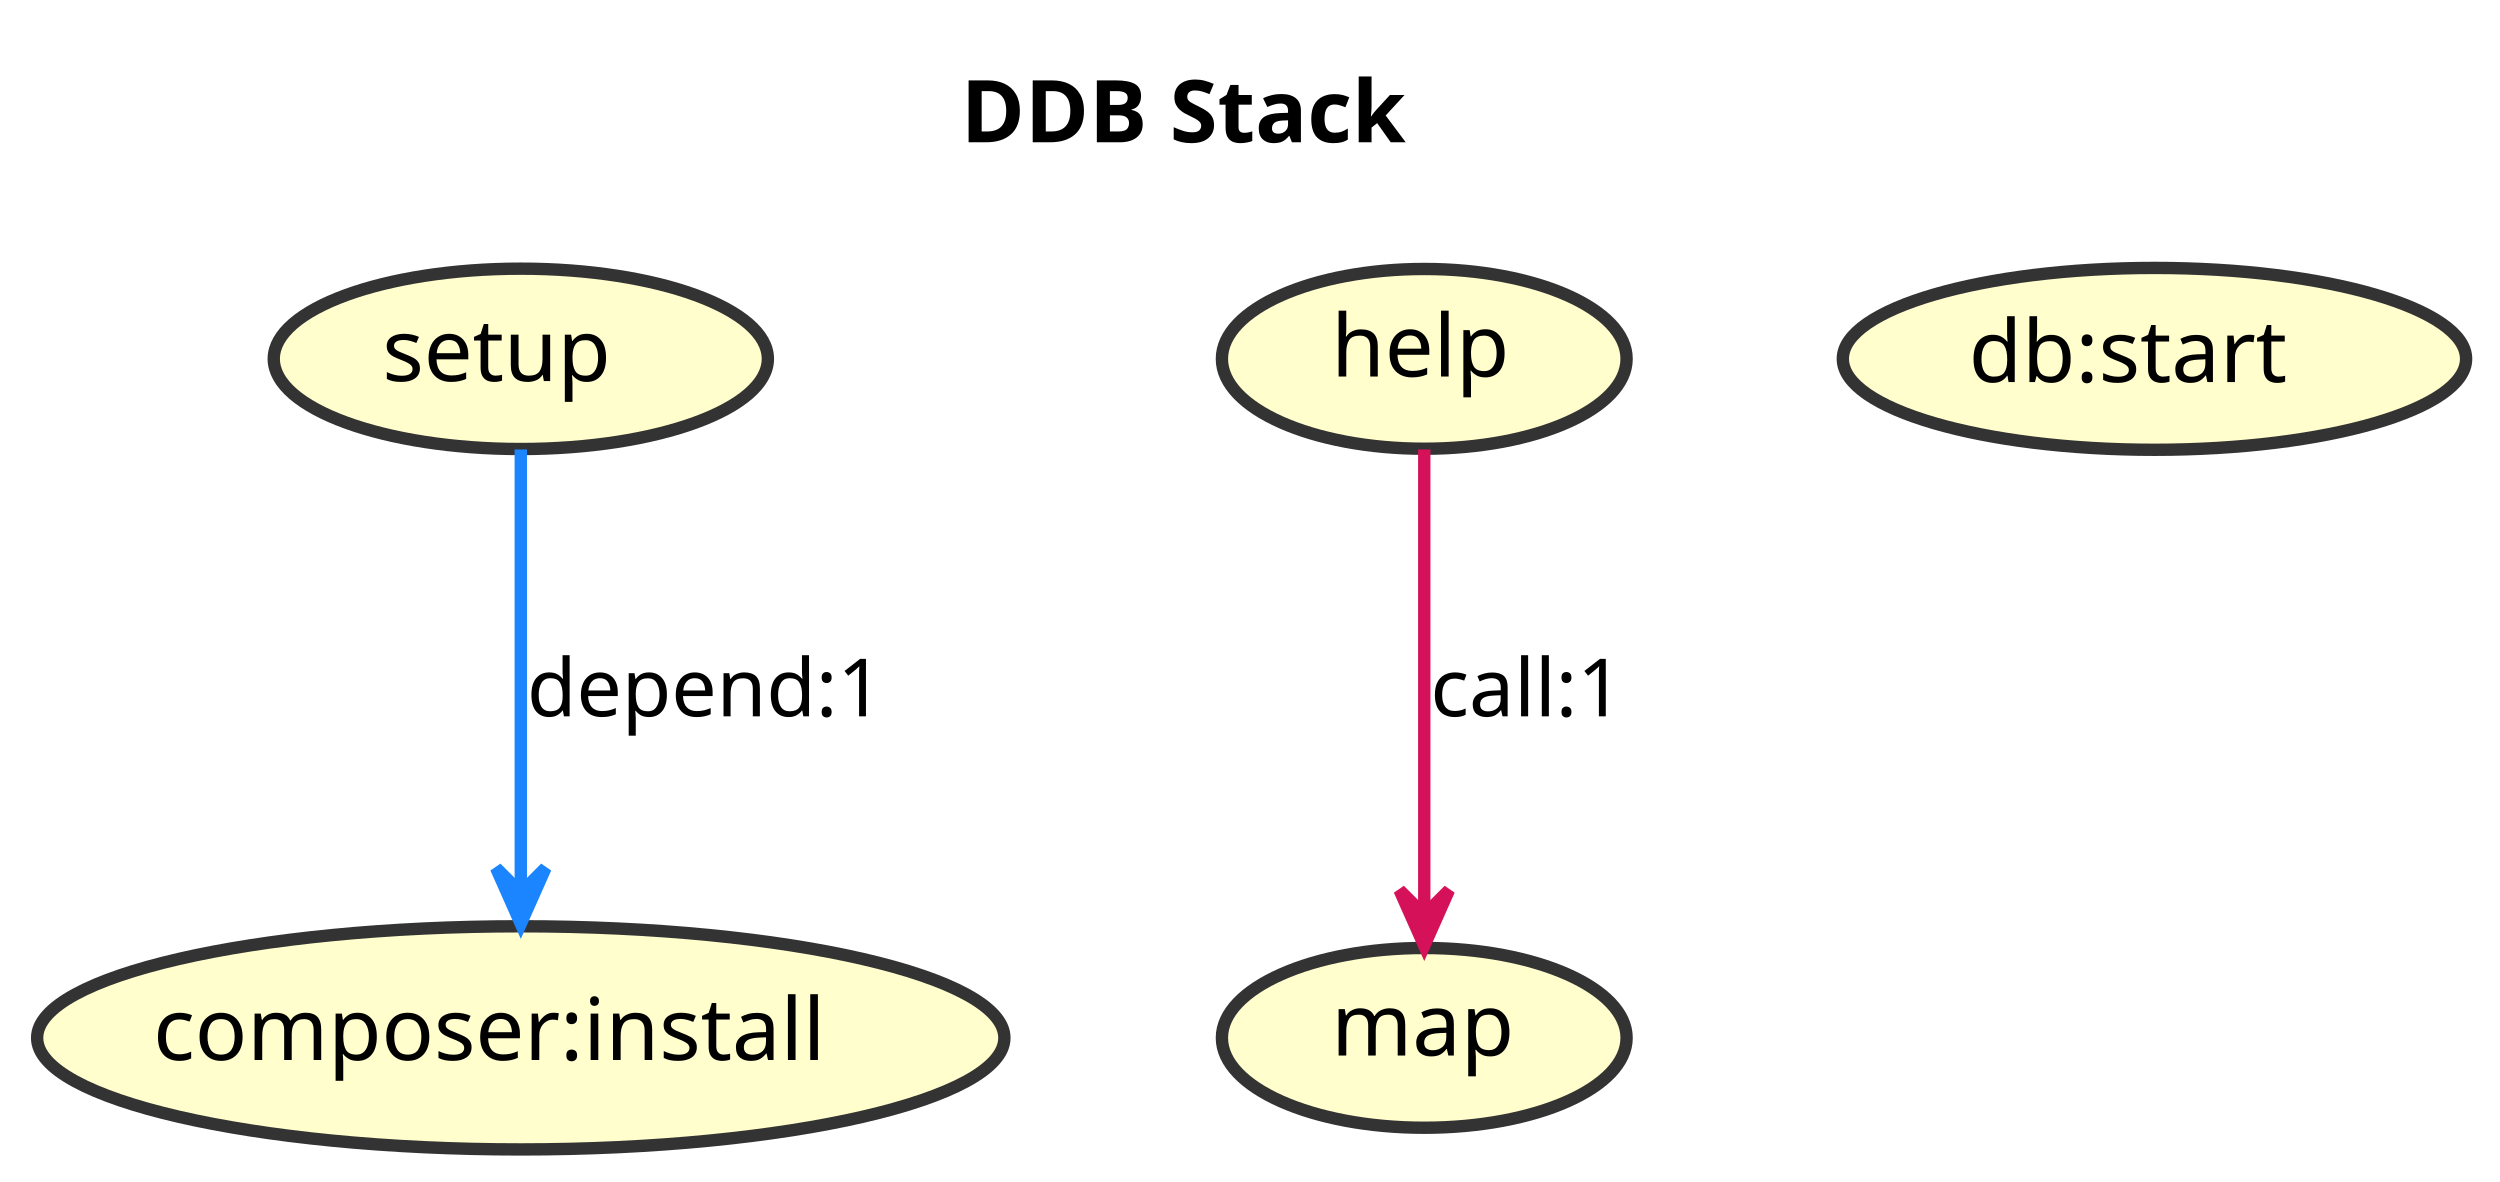
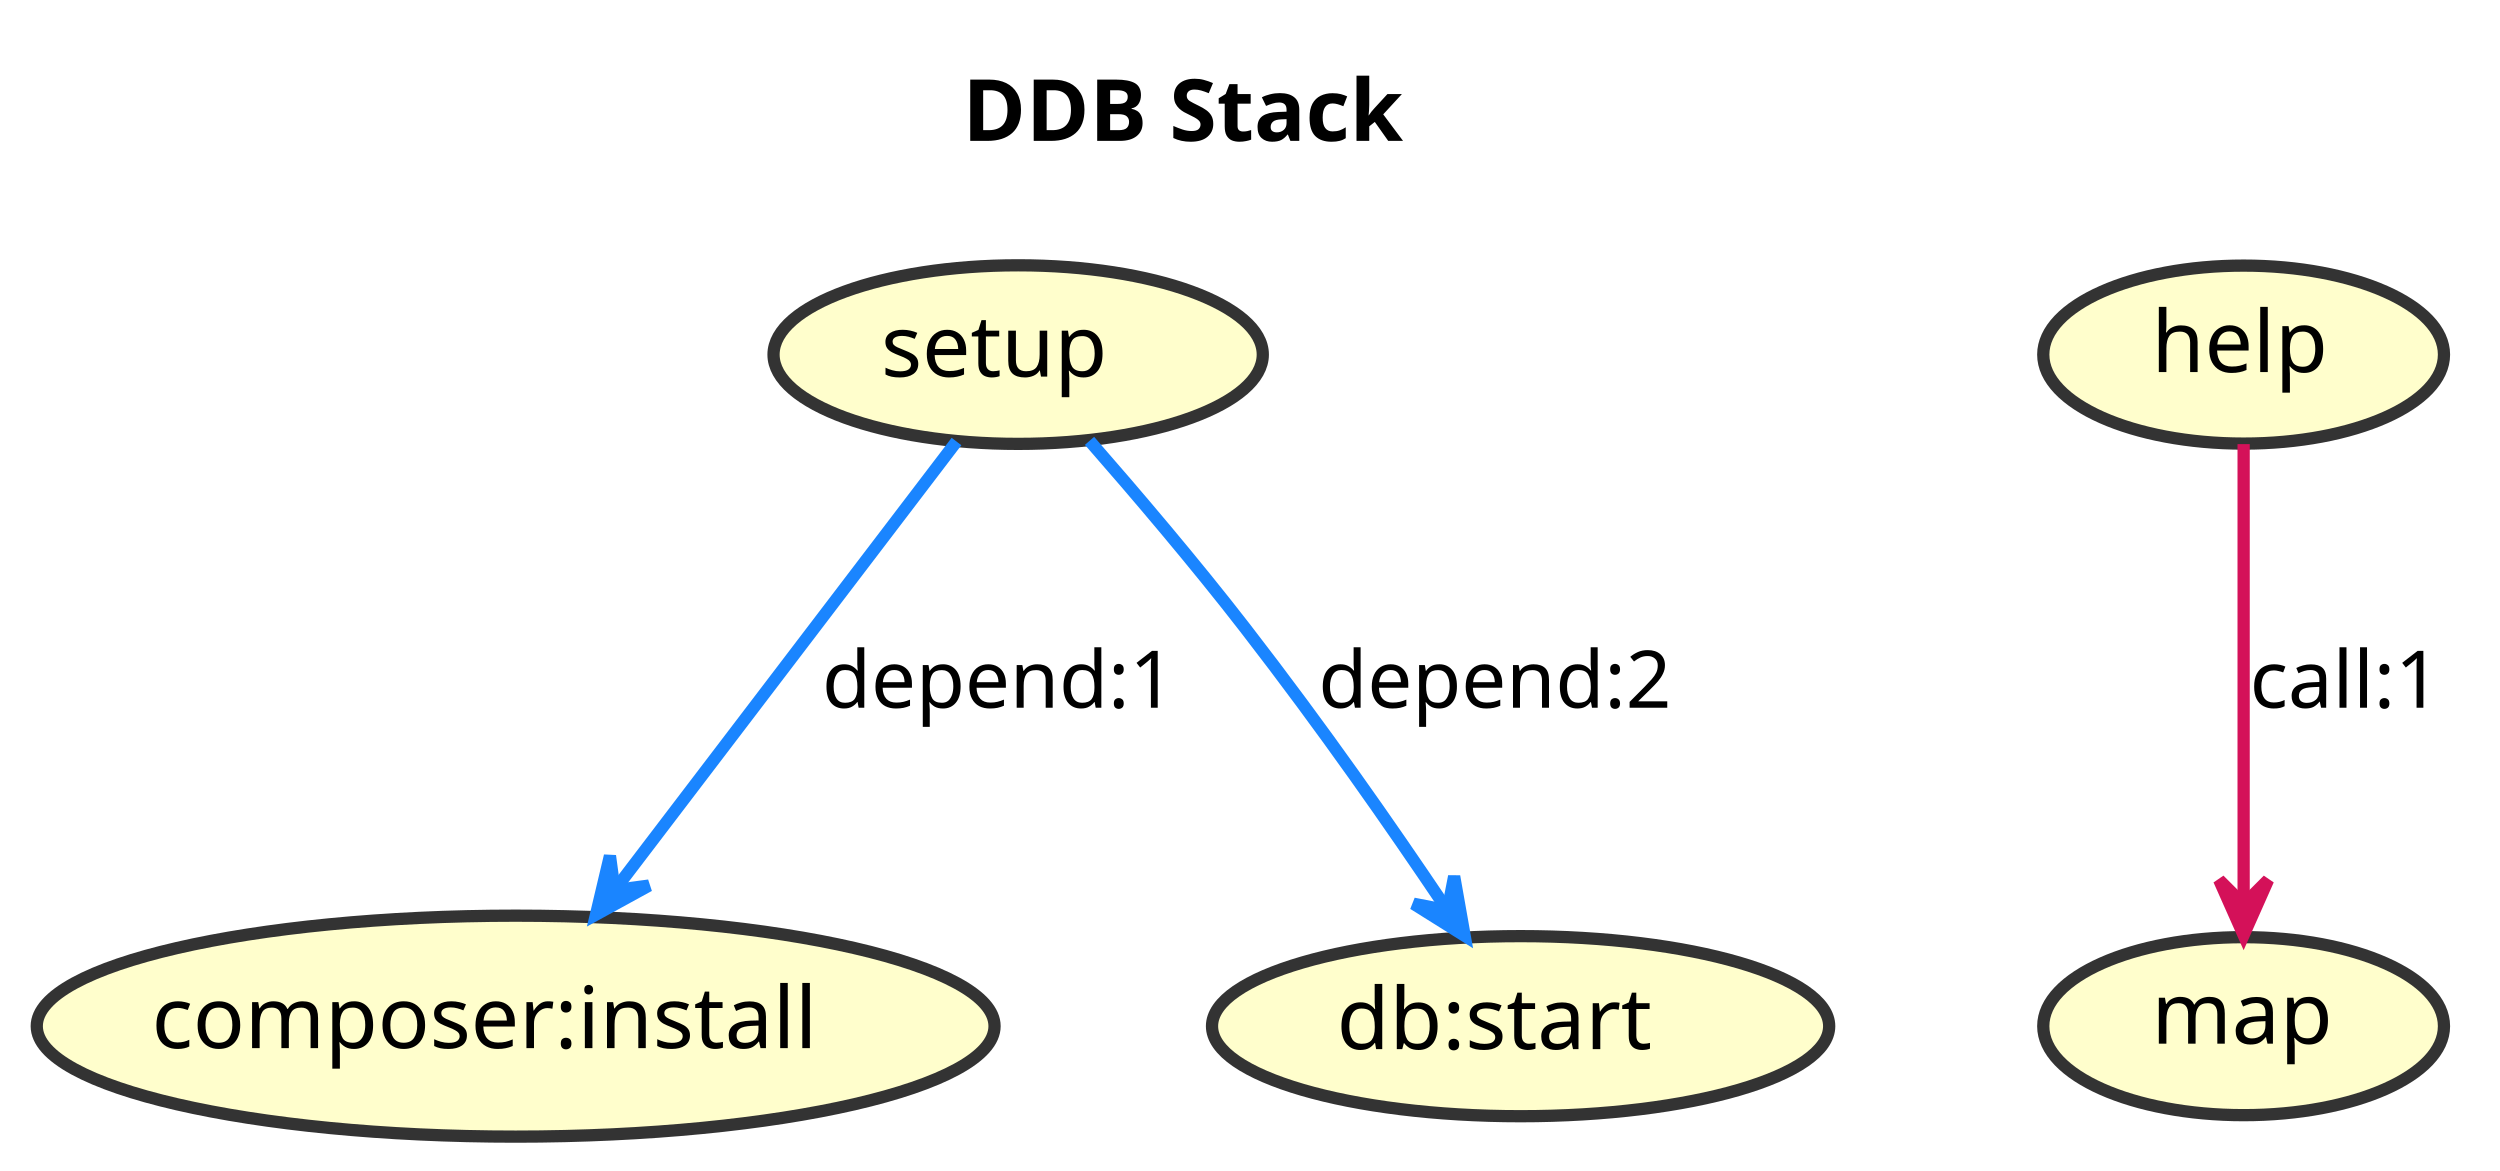
- <svg xmlns="http://www.w3.org/2000/svg" contentStyleType="text/css" height="191px" preserveAspectRatio="none" style="width:404px;height:191px;background:#FFFFFF;" version="1.1" viewBox="0 0 404 191" width="404px" zoomAndPan="magnify">
+ <svg xmlns="http://www.w3.org/2000/svg" contentStyleType="text/css" height="191px" preserveAspectRatio="none" style="width:408px;height:191px;background:#FFFFFF;" version="1.1" viewBox="0 0 408 191" width="408px" zoomAndPan="magnify">
  <defs />
  <g>
-     <text fill="#000000" font-family="sans-serif" font-size="14" font-weight="bold" lengthAdjust="spacing" textLength="80" x="155.262" y="22.995">DDB Stack</text>
+     <text fill="#000000" font-family="sans-serif" font-size="14" font-weight="bold" lengthAdjust="spacing" textLength="80" x="157.08" y="22.995">DDB Stack</text>
    <g id="elem_setup">
-       <ellipse cx="84.164" cy="57.989" fill="#FFFECC" rx="39.924" ry="14.572" style="stroke:#333333;stroke-width:2.0;" />
-       <text fill="#000000" font-family="sans-serif" font-size="14" lengthAdjust="spacing" textLength="40" x="61.781" y="61.582">setup</text>
+       <ellipse cx="166.164" cy="57.869" fill="#FFFECC" rx="39.924" ry="14.572" style="stroke:#333333;stroke-width:2.0;" />
+       <text fill="#000000" font-family="sans-serif" font-size="14" lengthAdjust="spacing" textLength="40" x="143.78" y="61.462">setup</text>
    </g>
    <g id="elem_composer:install">
-       <ellipse cx="84.155" cy="167.718" fill="#FFFECC" rx="78.155" ry="18.031" style="stroke:#333333;stroke-width:2.0;" />
-       <text fill="#000000" font-family="sans-serif" font-size="14" lengthAdjust="spacing" textLength="114" x="24.766" y="171.303">composer:install</text>
+       <ellipse cx="84.155" cy="167.468" fill="#FFFECC" rx="78.155" ry="18.031" style="stroke:#333333;stroke-width:2.0;" />
+       <text fill="#000000" font-family="sans-serif" font-size="14" lengthAdjust="spacing" textLength="114" x="24.766" y="171.053">composer:install</text>
+     </g>
+     <g id="elem_db:start">
+       <ellipse cx="248.161" cy="167.471" fill="#FFFECC" rx="50.361" ry="14.695" style="stroke:#333333;stroke-width:2.0;" />
+       <text fill="#000000" font-family="sans-serif" font-size="14" lengthAdjust="spacing" textLength="54" x="218.161" y="171.219">db:start</text>
    </g>
    <g id="elem_help">
-       <ellipse cx="230.159" cy="57.99" fill="#FFFECC" rx="32.699" ry="14.524" style="stroke:#333333;stroke-width:2.0;" />
-       <text fill="#000000" font-family="sans-serif" font-size="14" lengthAdjust="spacing" textLength="30" x="215.131" y="60.848">help</text>
+       <ellipse cx="366.159" cy="57.87" fill="#FFFECC" rx="32.699" ry="14.524" style="stroke:#333333;stroke-width:2.0;" />
+       <text fill="#000000" font-family="sans-serif" font-size="14" lengthAdjust="spacing" textLength="30" x="351.131" y="60.728">help</text>
    </g>
    <g id="elem_map">
-       <ellipse cx="230.159" cy="167.72" fill="#FFFECC" rx="32.699" ry="14.524" style="stroke:#333333;stroke-width:2.0;" />
-       <text fill="#000000" font-family="sans-serif" font-size="14" lengthAdjust="spacing" textLength="30" x="215.131" y="170.578">map</text>
-     </g>
-     <g id="elem_db:start">
-       <ellipse cx="348.161" cy="57.992" fill="#FFFECC" rx="50.361" ry="14.695" style="stroke:#333333;stroke-width:2.0;" />
-       <text fill="#000000" font-family="sans-serif" font-size="14" lengthAdjust="spacing" textLength="54" x="318.161" y="61.739">db:start</text>
+       <ellipse cx="366.159" cy="167.47" fill="#FFFECC" rx="32.699" ry="14.524" style="stroke:#333333;stroke-width:2.0;" />
+       <text fill="#000000" font-family="sans-serif" font-size="14" lengthAdjust="spacing" textLength="30" x="351.131" y="170.328">map</text>
    </g>
    <g id="link_setup_composer:install">
-       <path d="M84.16,72.637 C84.16,92.107 84.16,121.887 84.16,143.267 " fill="none" id="setup-to-composer:install" style="stroke:#1A85FF;stroke-width:2.0;" />
-       <polygon fill="#1A85FF" points="84.16,149.267,88.16,140.267,84.16,144.267,80.16,140.267,84.16,149.267" style="stroke:#1A85FF;stroke-width:2.0;" />
-       <text fill="#000000" font-family="sans-serif" font-size="13" lengthAdjust="spacing" textLength="60" x="85.16" y="115.754">depend:1</text>
+       <path d="M156.1,72.057 C141.3,91.477 117.287,122.995 100.907,144.485 " fill="none" id="setup-to-composer:install" style="stroke:#1A85FF;stroke-width:2.0;" />
+       <polygon fill="#1A85FF" points="97.27,149.257,105.907,144.524,100.301,145.28,99.544,139.674,97.27,149.257" style="stroke:#1A85FF;stroke-width:2.0;" />
+       <text fill="#000000" font-family="sans-serif" font-size="13" lengthAdjust="spacing" textLength="60" x="134.16" y="115.504">depend:1</text>
+     </g>
+     <g id="link_setup_db:start">
+       <path d="M177.81,71.947 C185.26,80.467 195.02,91.917 203.16,102.437 C216.21,119.307 226.817,134.591 235.677,147.741 " fill="none" id="setup-to-db:start" style="stroke:#1A85FF;stroke-width:2.0;" />
+       <polygon fill="#1A85FF" points="239.03,152.717,237.318,143.018,236.236,148.57,230.684,147.488,239.03,152.717" style="stroke:#1A85FF;stroke-width:2.0;" />
+       <text fill="#000000" font-family="sans-serif" font-size="13" lengthAdjust="spacing" textLength="60" x="215.16" y="115.504">depend:2</text>
    </g>
    <g id="link_help_map">
-       <path d="M230.16,72.637 C230.16,93.247 230.16,126.097 230.16,146.847 " fill="none" id="help-to-map" style="stroke:#D41159;stroke-width:2.0;" />
-       <polygon fill="#D41159" points="230.16,152.847,234.16,143.847,230.16,147.847,226.16,143.847,230.16,152.847" style="stroke:#D41159;stroke-width:2.0;" />
-       <text fill="#000000" font-family="sans-serif" font-size="13" lengthAdjust="spacing" textLength="33" x="231.16" y="115.754">call:1</text>
+       <path d="M366.16,72.487 C366.16,93.077 366.16,125.887 366.16,146.607 " fill="none" id="help-to-map" style="stroke:#D41159;stroke-width:2.0;" />
+       <polygon fill="#D41159" points="366.16,152.607,370.16,143.607,366.16,147.607,362.16,143.607,366.16,152.607" style="stroke:#D41159;stroke-width:2.0;" />
+       <text fill="#000000" font-family="sans-serif" font-size="13" lengthAdjust="spacing" textLength="33" x="367.16" y="115.504">call:1</text>
    </g>
  </g>
</svg>
